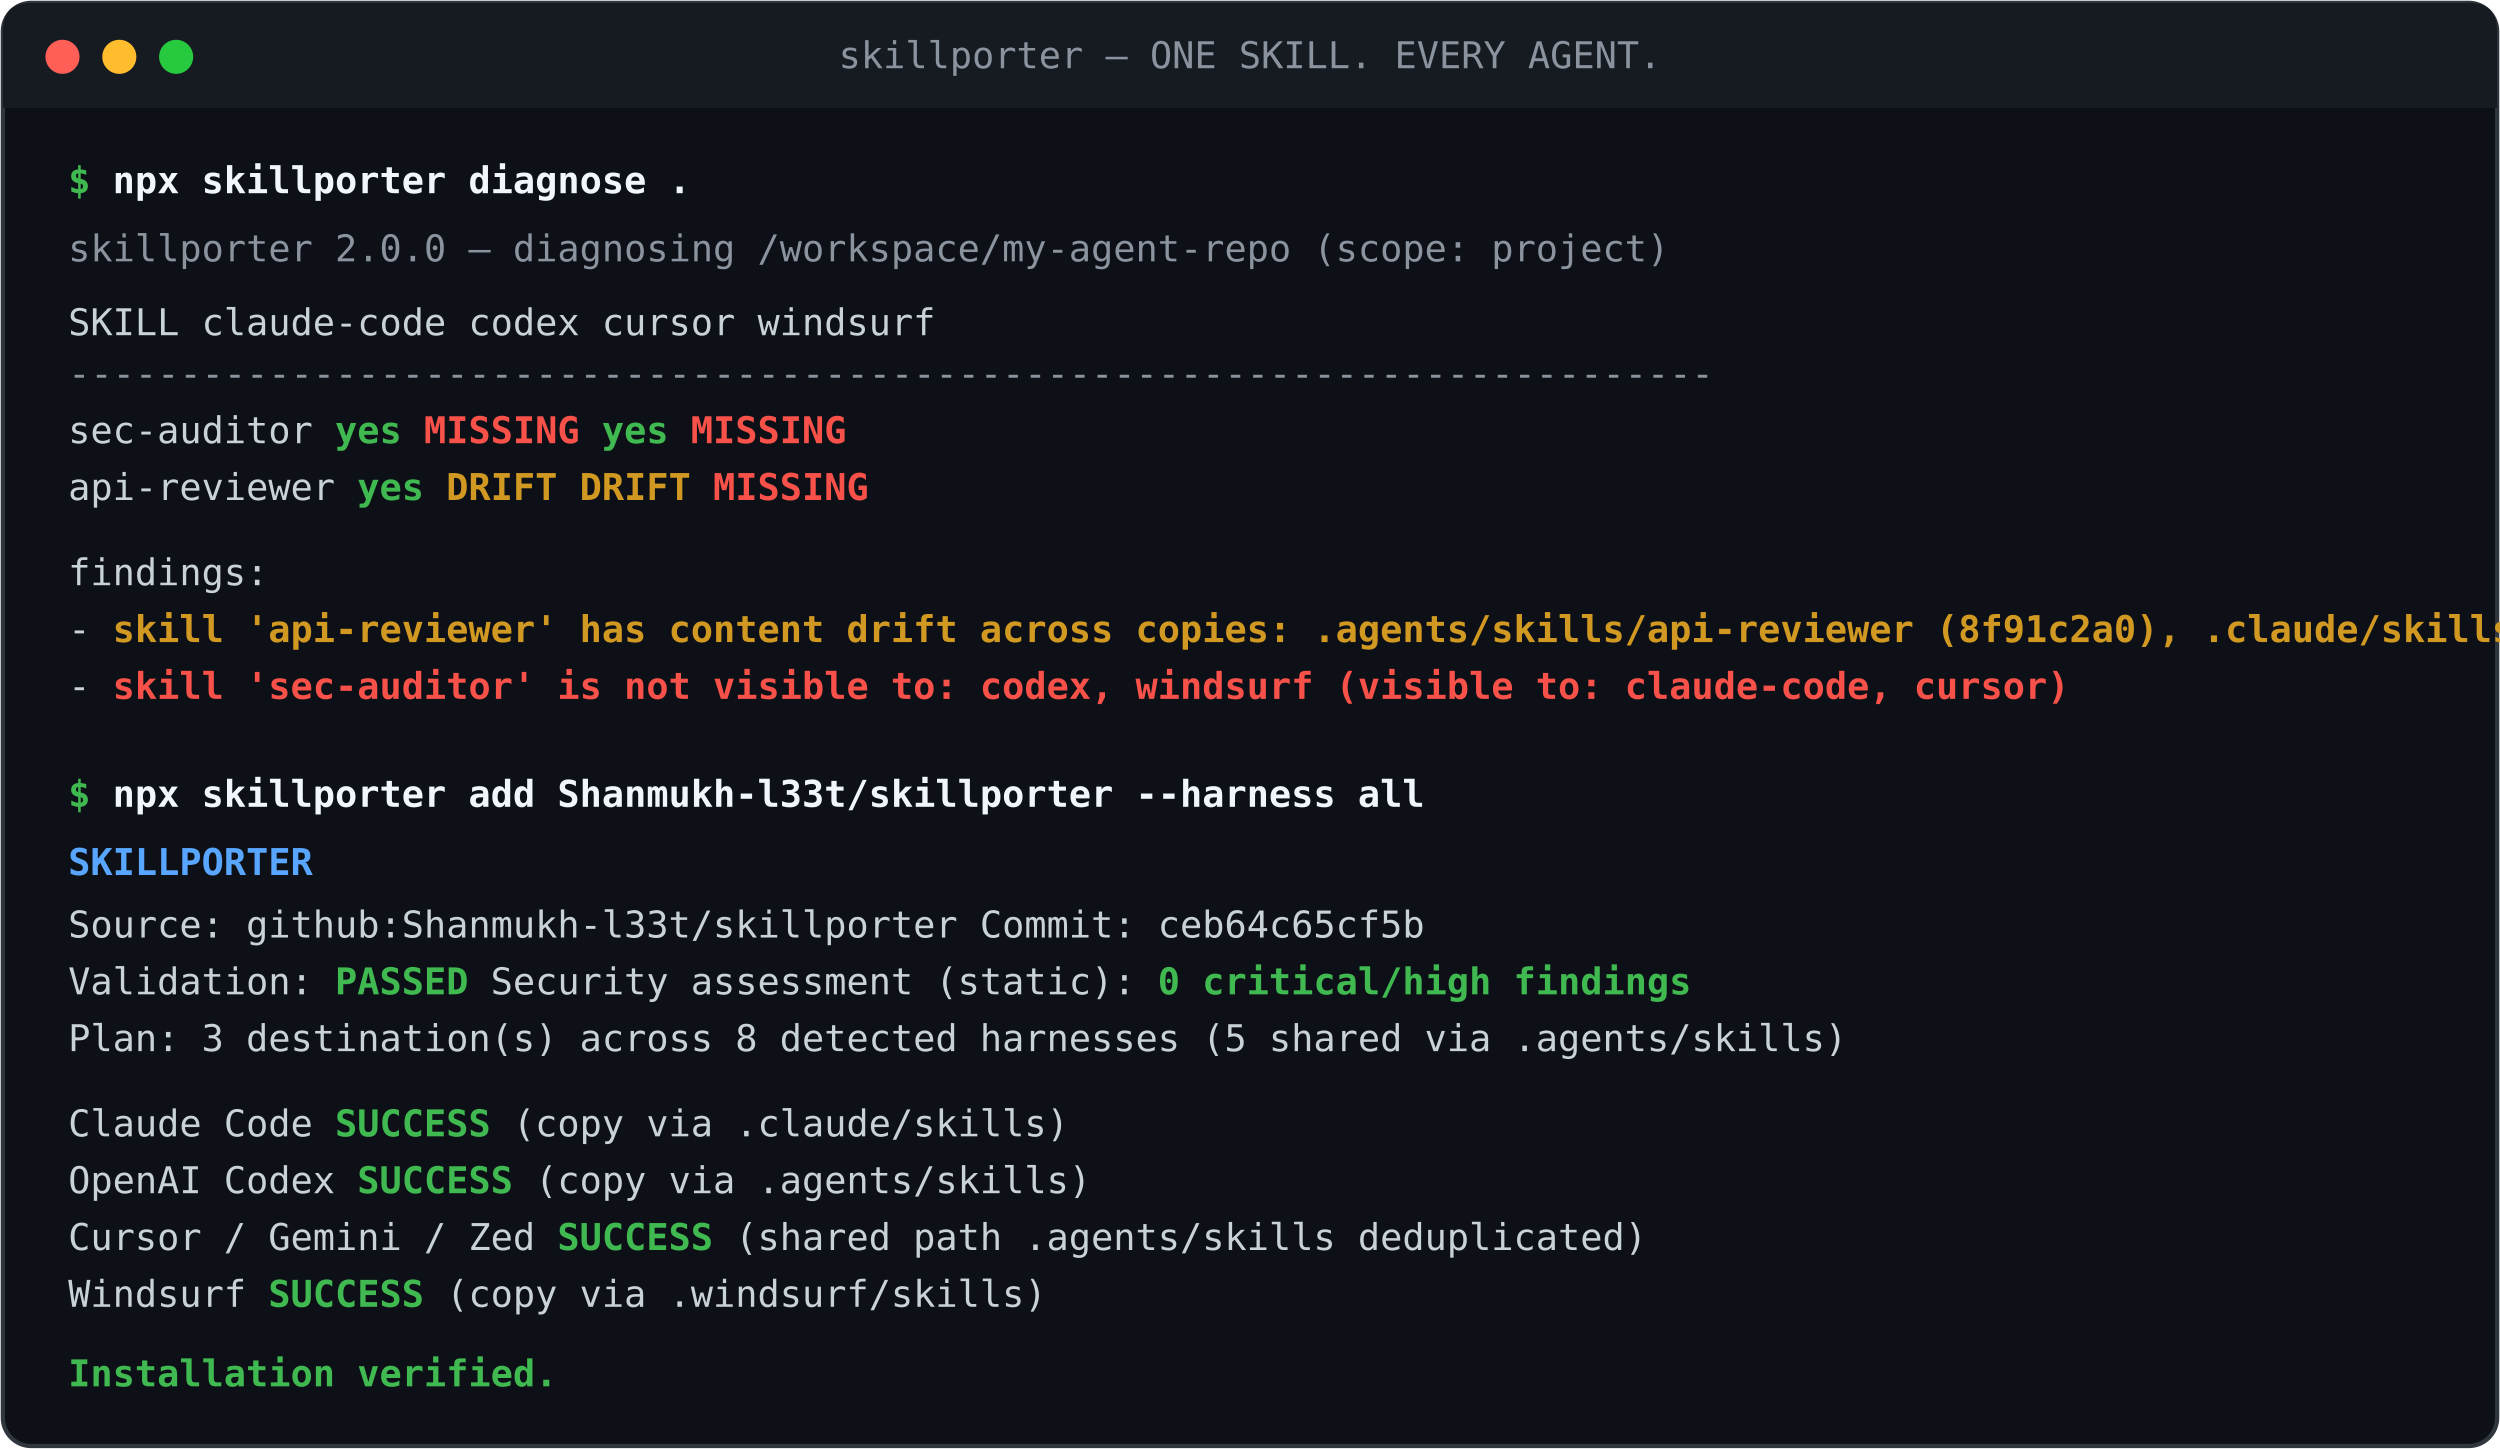
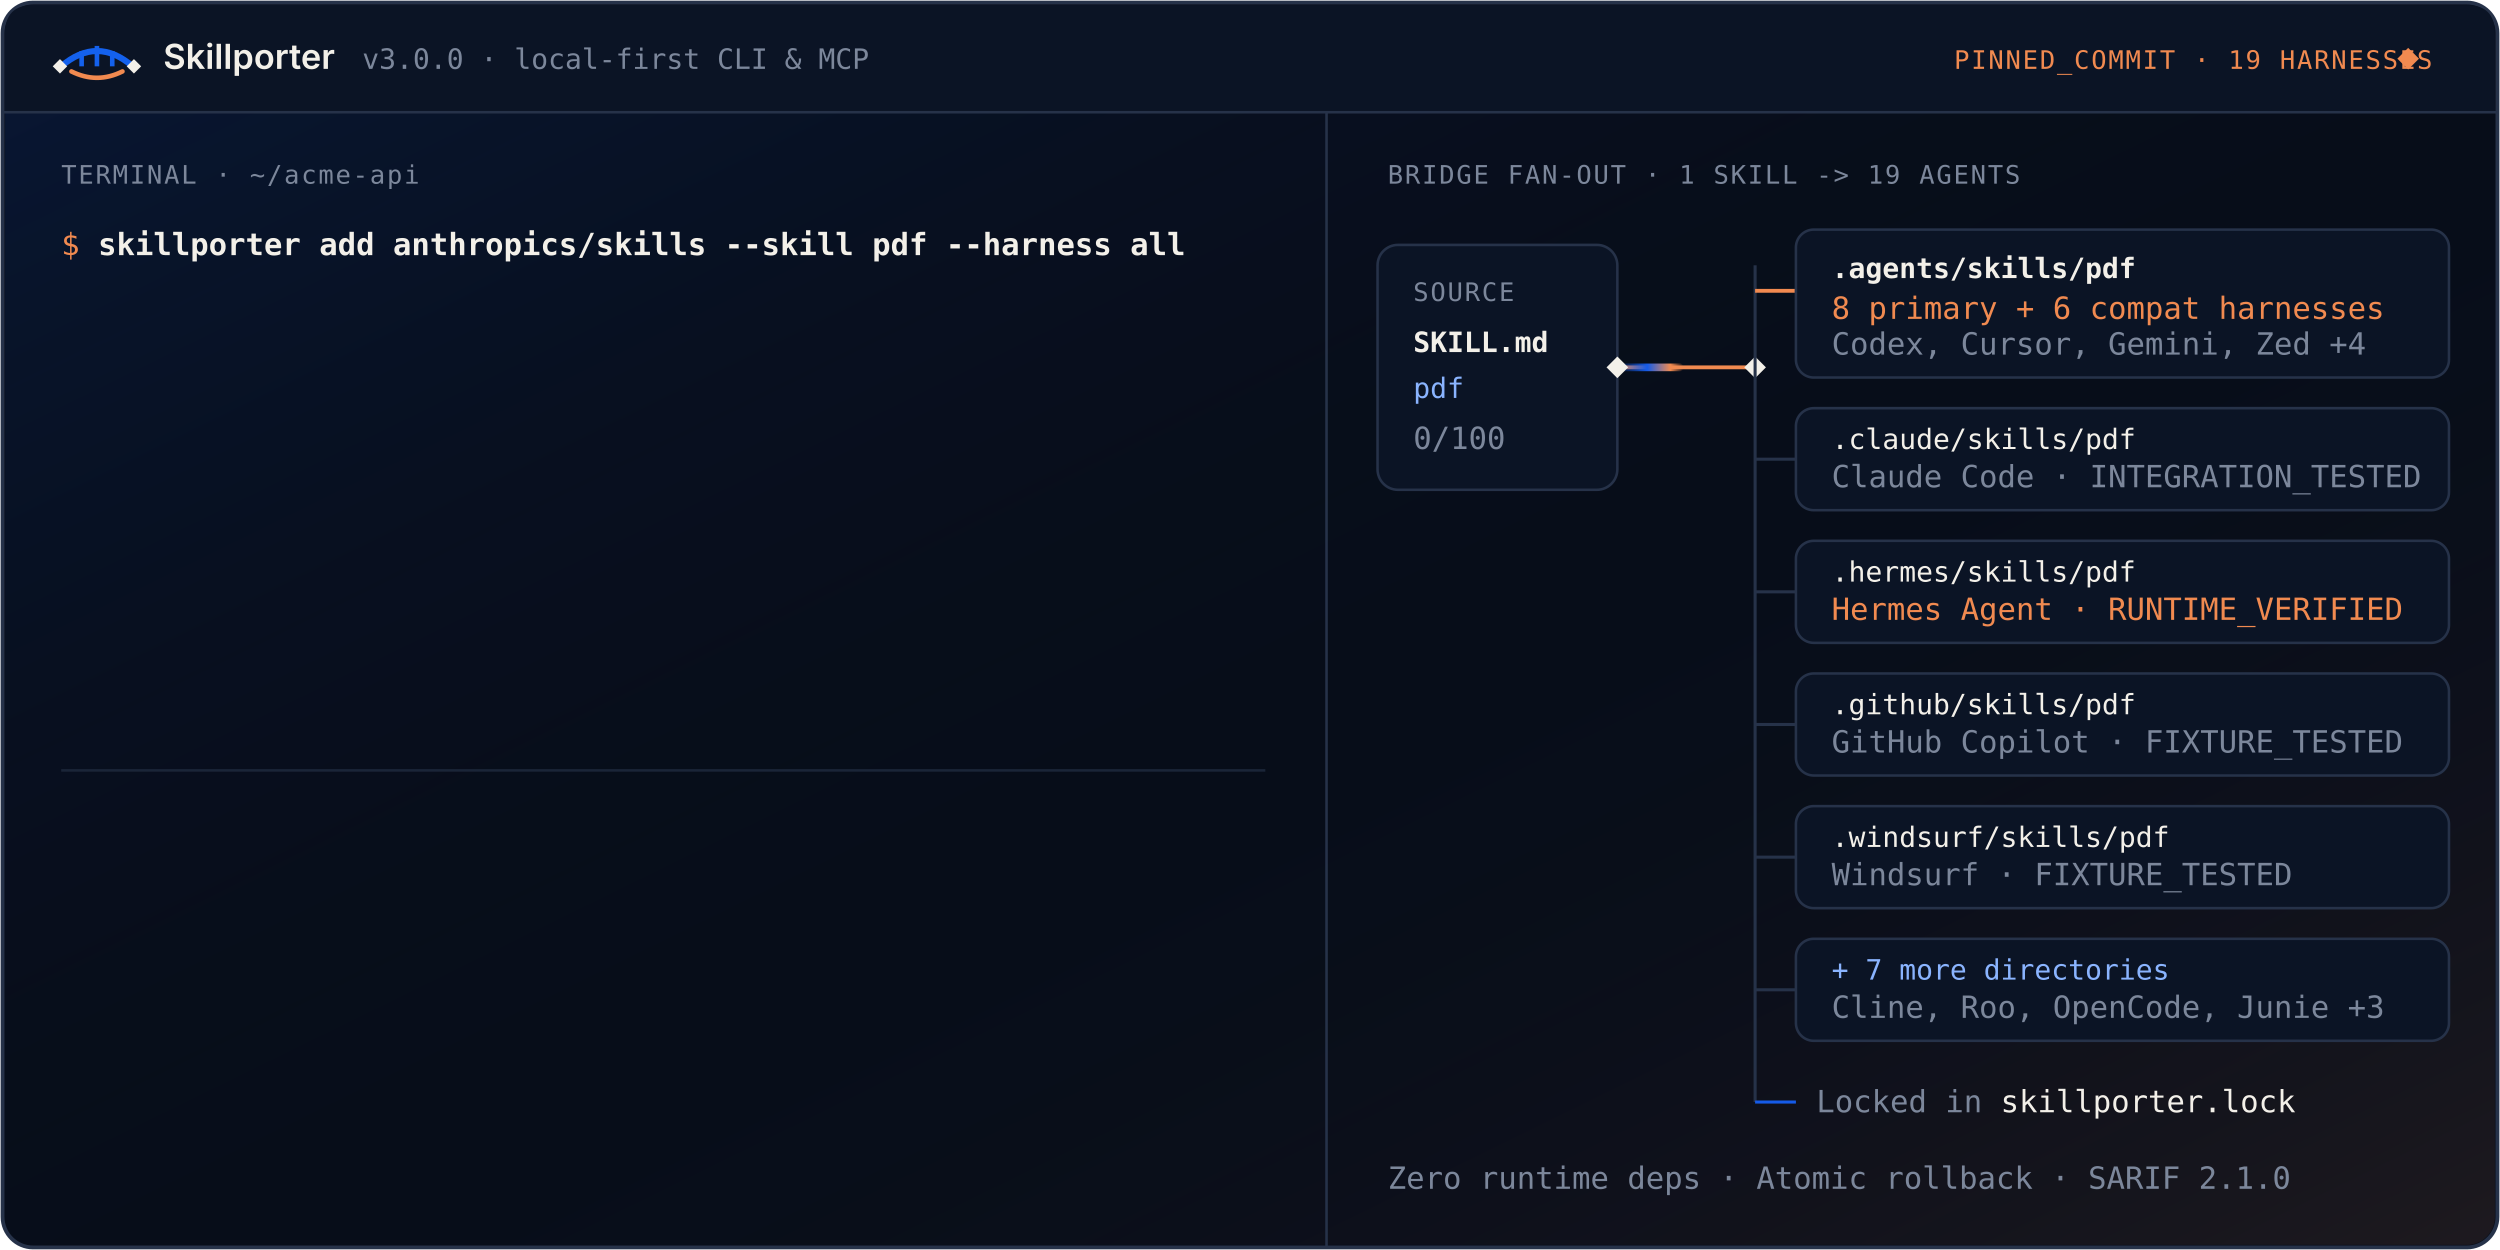
- <svg xmlns="http://www.w3.org/2000/svg" viewBox="0 0 880 510" width="880" height="510">
+ <svg xmlns="http://www.w3.org/2000/svg" viewBox="0 0 980 490" width="980" height="490" role="img" aria-label="Skillporter 3.0 CLI and multi-harness bridge workflow">
+   <defs>
+     <linearGradient id="sp-wash" x1="0" y1="0" x2="1" y2="1">
+       <stop offset="0%" stop-color="#155BE8" stop-opacity="0.14" />
+       <stop offset="55%" stop-color="#0B1425" stop-opacity="0" />
+       <stop offset="100%" stop-color="#F18A50" stop-opacity="0.10" />
+     </linearGradient>
+     <linearGradient id="sp-pulse" x1="0" y1="0" x2="1" y2="0">
+       <stop offset="0%" stop-color="#155BE8" stop-opacity="0" />
+       <stop offset="45%" stop-color="#155BE8" stop-opacity="1" />
+       <stop offset="80%" stop-color="#F18A50" stop-opacity="1" />
+       <stop offset="100%" stop-color="#F18A50" stop-opacity="0" />
+     </linearGradient>
+     <clipPath id="bridge-clip">
+       <rect x="632" y="138" width="56" height="12" />
+     </clipPath>
+   </defs>
  <style>
-     .bg { fill: #0d1117; rx: 10px; stroke: #30363d; stroke-width: 1.5px; }
-     .bar { fill: #161b22; }
-     .txt { font-family: 'JetBrains Mono', 'Fira Code', 'SFMono-Regular', Consolas, monospace; font-size: 13px; fill: #c9d1d9; }
-     .dim { fill: #8b949e; }
-     .cyan { fill: #58a6ff; font-weight: bold; }
-     .green { fill: #3fb950; font-weight: bold; }
-     .yellow { fill: #d29922; font-weight: bold; }
-     .red { fill: #f85149; font-weight: bold; }
-     .cmd { fill: #f0f6fc; font-weight: bold; }
+     .frame { fill: #070D19; stroke: #263249; stroke-width: 1.5; }
+     .chrome { fill: #0B1425; }
+     .card { fill: #0B1425; stroke: #263249; stroke-width: 1; }
+     .rule { stroke: #263249; stroke-width: 1; }
+     .rule-soft { stroke: #1A2538; stroke-width: 1; }
+     .mono { font-family: 'Geist Mono', 'JetBrains Mono', 'SFMono-Regular', Menlo, Consolas, monospace; font-size: 12px; fill: #A6B0C0; }
+     .sans { font-family: 'Geist', -apple-system, BlinkMacSystemFont, 'Segoe UI', sans-serif; }
+     .ivory { fill: #F3F0E9; }
+     .dim { fill: #7C879B; }
+     .blue { fill: #8AB4FF; }
+     .amber { fill: #F18A50; }
+     .bold { font-weight: 600; }
+     .small { font-size: 11px; }
+     .micro { font-size: 10px; letter-spacing: 0.07em; }
+ 
+     .ln { opacity: 0; animation: appear 12s infinite; }
+     .l1 { animation-delay: 0.2s; }
+     .l2 { animation-delay: 0.8s; }
+     .l3 { animation-delay: 1.3s; }
+     .l4 { animation-delay: 1.8s; }
+     .l5 { animation-delay: 2.3s; }
+     .l6 { animation-delay: 2.8s; }
+     .l7 { animation-delay: 3.3s; }
+     .l8 { animation-delay: 3.9s; }
+     .l9 { animation-delay: 4.5s; }
+     .l10 { animation-delay: 5.2s; }
+ 
+     .packet { animation: flow 2.4s cubic-bezier(0.22, 1, 0.36, 1) infinite; }
+     .cursor { animation: blink 1.1s steps(2, end) infinite; }
+     .beacon { animation: pulse-dot 2.4s ease-in-out infinite; transform-origin: 944px 23px; }
+ 
+     @keyframes appear {
+       0%, 3% { opacity: 0; transform: translateY(3px); }
+       7%, 92% { opacity: 1; transform: translateY(0); }
+       98%, 100% { opacity: 0; }
+     }
+     @keyframes flow {
+       0% { transform: translateX(-28px); opacity: 0; }
+       20% { opacity: 1; }
+       80% { opacity: 1; }
+       100% { transform: translateX(64px); opacity: 0; }
+     }
+     @keyframes blink {
+       0%, 49% { opacity: 1; }
+       50%, 100% { opacity: 0; }
+     }
+     @keyframes pulse-dot {
+       0%, 100% { opacity: 0.55; }
+       50% { opacity: 1; }
+     }
+     @media (prefers-reduced-motion: reduce) {
+       .ln { opacity: 1 !important; animation: none !important; transform: none !important; }
+       .packet, .cursor, .beacon { animation: none !important; }
+     }
  </style>
-   <rect class="bg" x="1" y="1" width="878" height="508" rx="10" />
-   <path class="bar" d="M 1 11 Q 1 1 11 1 L 869 1 Q 879 1 879 11 L 879 38 L 1 38 Z" />
-   <circle cx="22" cy="20" r="6" fill="#ff5f56" />
-   <circle cx="42" cy="20" r="6" fill="#ffbd2e" />
-   <circle cx="62" cy="20" r="6" fill="#27c93f" />
-   <text x="440" y="24" text-anchor="middle" class="txt dim">skillporter — ONE SKILL. EVERY AGENT.</text>
-   <text x="24" y="68" class="txt">
-     <tspan class="green">$</tspan>
-     <tspan class="cmd">npx skillporter diagnose .</tspan>
+   <rect class="frame" x="1" y="1" width="978" height="488" rx="12" />
+   <rect fill="url(#sp-wash)" x="2" y="2" width="976" height="486" rx="11" />
+   <path class="chrome" d="M 2 13 Q 2 2 13 2 L 967 2 Q 978 2 978 13 L 978 44 L 2 44 Z" />
+   <line class="rule" x1="1" y1="44" x2="979" y2="44" />
+   <g transform="translate(20, 14)">
+     <path d="M 4 12 Q 18 0 32 12" fill="none" stroke="#1461ED" stroke-width="2.4" stroke-linecap="round" />
+     <line x1="12" y1="6" x2="12" y2="12" stroke="#1461ED" stroke-width="1.8" />
+     <line x1="18" y1="4" x2="18" y2="12" stroke="#1461ED" stroke-width="1.8" />
+     <line x1="24" y1="6" x2="24" y2="12" stroke="#1461ED" stroke-width="1.8" />
+     <path d="M 8 14 Q 18 19 28 14" fill="none" stroke="#F18A50" stroke-width="1.8" stroke-linecap="round" />
+     <rect x="1.5" y="10" width="4" height="4" fill="#F3F0E9" transform="rotate(45 3.5 12)" />
+     <rect x="30.5" y="10" width="4" height="4" fill="#F3F0E9" transform="rotate(45 32.5 12)" />
+   </g>
+   <text x="64" y="27" class="sans ivory bold" font-size="13.5">Skillporter</text>
+   <text x="142" y="27" class="mono dim small">v3.0.0 · local-first CLI &amp; MCP</text>
+   <text x="766" y="27" class="mono amber micro">PINNED_COMMIT · 19 HARNESSES</text>
+   <rect class="beacon" x="941" y="20" width="6" height="6" fill="#F18A50" transform="rotate(45 944 23)" />
+   <line class="rule" x1="520" y1="44" x2="520" y2="489" />
+   <text x="24" y="72" class="mono dim micro">TERMINAL · ~/acme-api</text>
+   <text x="24" y="100" class="mono">
+     <tspan class="amber">$</tspan>
+     <tspan class="ivory bold">skillporter add anthropics/skills --skill pdf --harness all</tspan>
  </text>
-   <text x="24" y="92" class="txt dim">skillporter 2.0.0 — diagnosing /workspace/my-agent-repo (scope: project)</text>
-   <text x="24" y="118" class="txt">SKILL          claude-code     codex           cursor          windsurf</text>
-   <text x="24" y="136" class="txt dim">--------------------------------------------------------------------------</text>
-   <text x="24" y="156" class="txt">sec-auditor    <tspan class="green">yes</tspan>
-     <tspan class="red">MISSING</tspan>
-     <tspan class="green">yes</tspan>
-     <tspan class="red">MISSING</tspan>
+   <g class="ln l1">
+     <text x="24" y="126" class="mono">
+       <tspan class="dim">Source:</tspan>
+       <tspan class="blue">github:anthropics/skills</tspan>
+       <tspan class="dim">Commit:</tspan>
+       <tspan class="ivory">2c5958ecac7c</tspan>
+     </text>
+   </g>
+   <g class="ln l2">
+     <text x="24" y="148" class="mono">
+       <tspan class="dim">Validation:</tspan>
+       <tspan class="ivory bold">PASSED</tspan>
+       <tspan class="dim">Security:</tspan>
+       <tspan class="ivory bold">0/100 · APPROVE</tspan>
+       <tspan class="dim">(static v3.0.0)</tspan>
+     </text>
+   </g>
+   <g class="ln l3">
+     <text x="24" y="170" class="mono">
+       <tspan class="dim">Plan:</tspan>
+       <tspan class="ivory">12 destinations across 19 harnesses</tspan>
+       <tspan class="amber">(7 deduplicated)</tspan>
+     </text>
+   </g>
+   <g class="ln l4">
+     <text x="24" y="200" class="mono">Claude Code        <tspan class="ivory bold">SUCCESS</tspan>
+       <tspan class="dim">.claude/skills/pdf</tspan>
+     </text>
+     <text x="24" y="220" class="mono">OpenAI Codex       <tspan class="ivory bold">SUCCESS</tspan>
+       <tspan class="dim">.agents/skills/pdf</tspan>
+     </text>
+   </g>
+   <g class="ln l5">
+     <text x="24" y="240" class="mono">Cursor / Zed / +5  <tspan class="ivory bold">SUCCESS</tspan>
+       <tspan class="amber">shared .agents/skills</tspan>
+     </text>
+     <text x="24" y="260" class="mono">Hermes Agent       <tspan class="ivory bold">SUCCESS</tspan>
+       <tspan class="dim">.hermes/skills/pdf</tspan>
+     </text>
+     <text x="24" y="280" class="mono">GitHub Copilot     <tspan class="ivory bold">SUCCESS</tspan>
+       <tspan class="dim">.github/skills/pdf</tspan>
+     </text>
+   </g>
+   <line class="rule-soft" x1="24" y1="302" x2="496" y2="302" />
+   <g class="ln l6">
+     <text x="24" y="328" class="mono">
+       <tspan class="amber">$</tspan>
+       <tspan class="ivory bold">skillporter sync &amp;&amp; skillporter lock --check</tspan>
+     </text>
+   </g>
+   <g class="ln l7">
+     <text x="24" y="352" class="mono">
+       <tspan class="dim">wrote</tspan>
+       <tspan class="blue">skillporter.lock</tspan>
+       <tspan class="dim">(tree sha256: 6b86f0c798b5)</tspan>
+     </text>
+     <text x="24" y="372" class="mono">
+       <tspan class="ivory bold">skillporter.lock is up to date and verified (0 drift).</tspan>
+     </text>
+   </g>
+   <g class="ln l8">
+     <text x="24" y="404" class="mono">
+       <tspan class="amber">$</tspan>
+       <tspan class="ivory bold">skillporter audit .</tspan>
+     </text>
+   </g>
+   <g class="ln l9">
+     <text x="24" y="428" class="mono">pdf   <tspan class="blue">NO_DETECTED_FINDINGS</tspan>
+       <tspan class="dim">risk: 0/100 · Verdict:</tspan>
+       <tspan class="ivory bold">HEALTHY</tspan>
+     </text>
+   </g>
+   <g class="ln l10">
+     <text x="24" y="458" class="mono">
+       <tspan class="amber">$</tspan>
+       <rect class="cursor" x="38" y="446" width="7" height="14" fill="#F18A50" />
+     </text>
+   </g>
+   <text x="544" y="72" class="mono dim micro">BRIDGE FAN-OUT · 1 SKILL -&gt; 19 AGENTS</text>
+   <rect class="card" x="540" y="96" width="94" height="96" rx="8" />
+   <text x="554" y="118" class="mono dim micro">SOURCE</text>
+   <text x="554" y="138" class="mono ivory bold small">SKILL.md</text>
+   <text x="554" y="156" class="mono blue small">pdf</text>
+   <text x="554" y="176" class="mono dim" font-size="10">0/100</text>
+   <line x1="634" y1="144" x2="688" y2="144" stroke="#F18A50" stroke-width="1.5" />
+   <g clip-path="url(#bridge-clip)">
+     <rect class="packet" x="634" y="142.5" width="26" height="3" rx="1.5" fill="url(#sp-pulse)" />
+   </g>
+   <rect x="631" y="141" width="6" height="6" fill="#F3F0E9" transform="rotate(45 634 144)" />
+   <rect x="685" y="141" width="6" height="6" fill="#F3F0E9" transform="rotate(45 688 144)" />
+   <line x1="688" y1="104" x2="688" y2="432" stroke="#263249" stroke-width="1.2" />
+   <line x1="688" y1="114" x2="704" y2="114" stroke="#F18A50" stroke-width="1.5" />
+   <rect class="card" x="704" y="90" width="256" height="58" rx="7" stroke="#F18A50" />
+   <text x="718" y="109" class="mono ivory bold small">.agents/skills/pdf</text>
+   <text x="718" y="125" class="mono amber" font-size="10">8 primary + 6 compat harnesses</text>
+   <text x="718" y="139" class="mono dim" font-size="9.5">Codex, Cursor, Gemini, Zed +4</text>
+   <line x1="688" y1="180" x2="704" y2="180" stroke="#263249" stroke-width="1.2" />
+   <rect class="card" x="704" y="160" width="256" height="40" rx="7" />
+   <text x="718" y="176" class="mono ivory small">.claude/skills/pdf</text>
+   <text x="718" y="191" class="mono dim" font-size="9.5">Claude Code · INTEGRATION_TESTED</text>
+   <line x1="688" y1="232" x2="704" y2="232" stroke="#263249" stroke-width="1.2" />
+   <rect class="card" x="704" y="212" width="256" height="40" rx="7" />
+   <text x="718" y="228" class="mono ivory small">.hermes/skills/pdf</text>
+   <text x="718" y="243" class="mono amber" font-size="9.5">Hermes Agent · RUNTIME_VERIFIED</text>
+   <line x1="688" y1="284" x2="704" y2="284" stroke="#263249" stroke-width="1.2" />
+   <rect class="card" x="704" y="264" width="256" height="40" rx="7" />
+   <text x="718" y="280" class="mono ivory small">.github/skills/pdf</text>
+   <text x="718" y="295" class="mono dim" font-size="9.5">GitHub Copilot · FIXTURE_TESTED</text>
+   <line x1="688" y1="336" x2="704" y2="336" stroke="#263249" stroke-width="1.2" />
+   <rect class="card" x="704" y="316" width="256" height="40" rx="7" />
+   <text x="718" y="332" class="mono ivory small">.windsurf/skills/pdf</text>
+   <text x="718" y="347" class="mono dim" font-size="9.5">Windsurf · FIXTURE_TESTED</text>
+   <line x1="688" y1="388" x2="704" y2="388" stroke="#263249" stroke-width="1.2" />
+   <rect class="card" x="704" y="368" width="256" height="40" rx="7" />
+   <text x="718" y="384" class="mono blue small">+ 7 more directories</text>
+   <text x="718" y="399" class="mono dim" font-size="9.5">Cline, Roo, OpenCode, Junie +3</text>
+   <line x1="688" y1="432" x2="704" y2="432" stroke="#155BE8" stroke-width="1.2" />
+   <text x="712" y="436" class="mono dim" font-size="10">Locked in <tspan class="ivory">skillporter.lock</tspan>
  </text>
-   <text x="24" y="176" class="txt">api-reviewer   <tspan class="green">yes</tspan>
-     <tspan class="yellow">DRIFT</tspan>
-     <tspan class="yellow">DRIFT</tspan>
-     <tspan class="red">MISSING</tspan>
-   </text>
-   <text x="24" y="206" class="txt">findings:</text>
-   <text x="24" y="226" class="txt">  - <tspan class="yellow">skill 'api-reviewer' has content drift across copies: .agents/skills/api-reviewer (8f91c2a0), .claude/skills/api-reviewer (e41209b1)</tspan>
-   </text>
-   <text x="24" y="246" class="txt">  - <tspan class="red">skill 'sec-auditor' is not visible to: codex, windsurf (visible to: claude-code, cursor)</tspan>
-   </text>
-   <text x="24" y="284" class="txt">
-     <tspan class="green">$</tspan>
-     <tspan class="cmd">npx skillporter add Shanmukh-l33t/skillporter --harness all</tspan>
-   </text>
-   <text x="24" y="308" class="txt cyan">SKILLPORTER</text>
-   <text x="24" y="330" class="txt">Source: github:Shanmukh-l33t/skillporter   Commit: ceb64c65cf5b</text>
-   <text x="24" y="350" class="txt">Validation: <tspan class="green">PASSED</tspan>   Security assessment (static): <tspan class="green">0 critical/high findings</tspan>
-   </text>
-   <text x="24" y="370" class="txt">Plan: 3 destination(s) across 8 detected harnesses (5 shared via .agents/skills)</text>
-   <text x="24" y="400" class="txt">Claude Code            <tspan class="green">SUCCESS</tspan>  (copy via .claude/skills)</text>
-   <text x="24" y="420" class="txt">OpenAI Codex           <tspan class="green">SUCCESS</tspan>  (copy via .agents/skills)</text>
-   <text x="24" y="440" class="txt">Cursor / Gemini / Zed  <tspan class="green">SUCCESS</tspan>  (shared path .agents/skills deduplicated)</text>
-   <text x="24" y="460" class="txt">Windsurf               <tspan class="green">SUCCESS</tspan>  (copy via .windsurf/skills)</text>
-   <text x="24" y="488" class="txt">
-     <tspan class="green">Installation verified.</tspan>
-   </text>
+   <text x="544" y="466" class="mono dim" font-size="10">Zero runtime deps · Atomic rollback · SARIF 2.1.0</text>
</svg>
